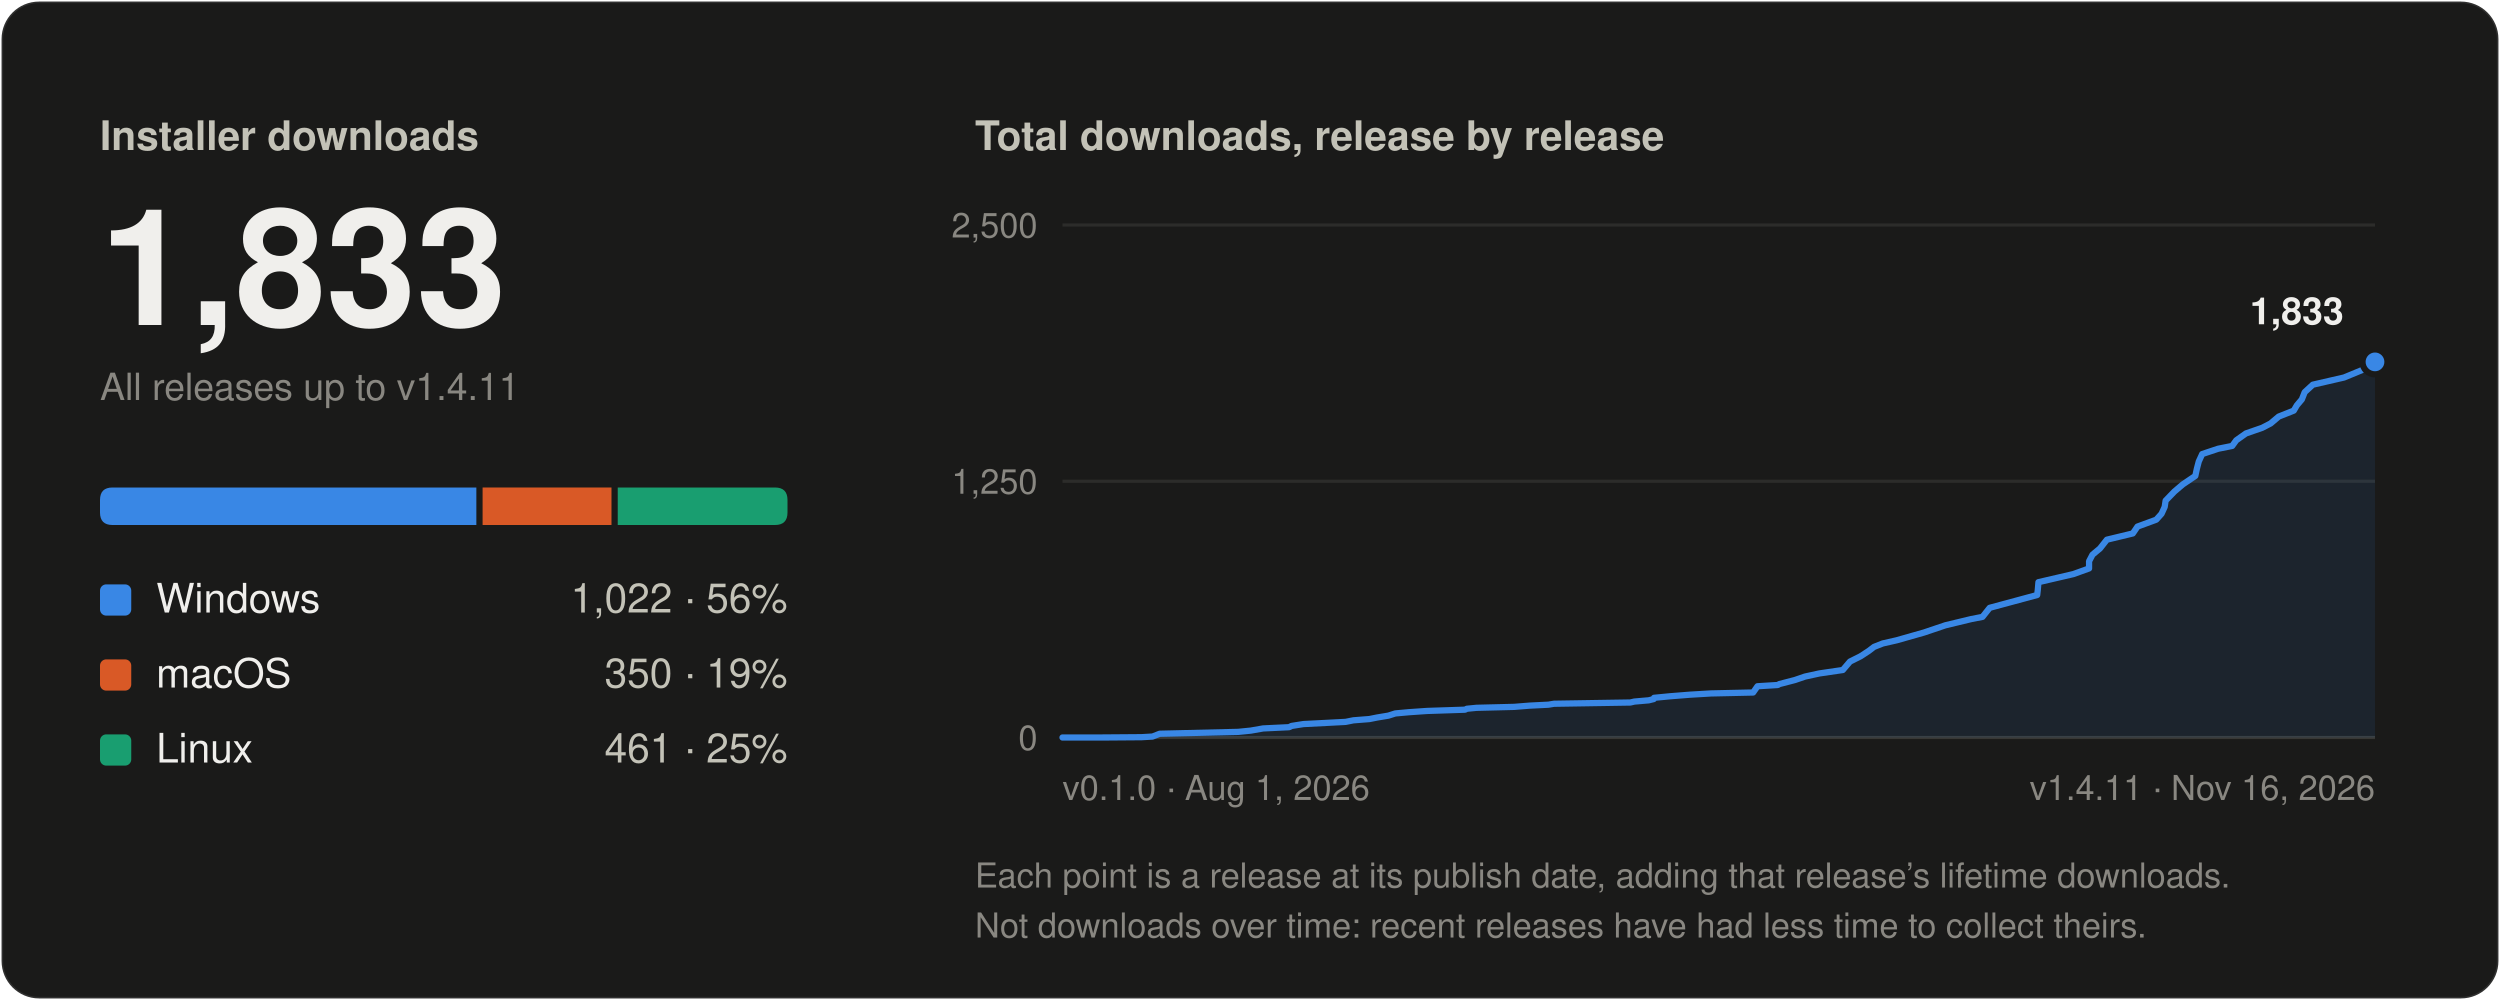
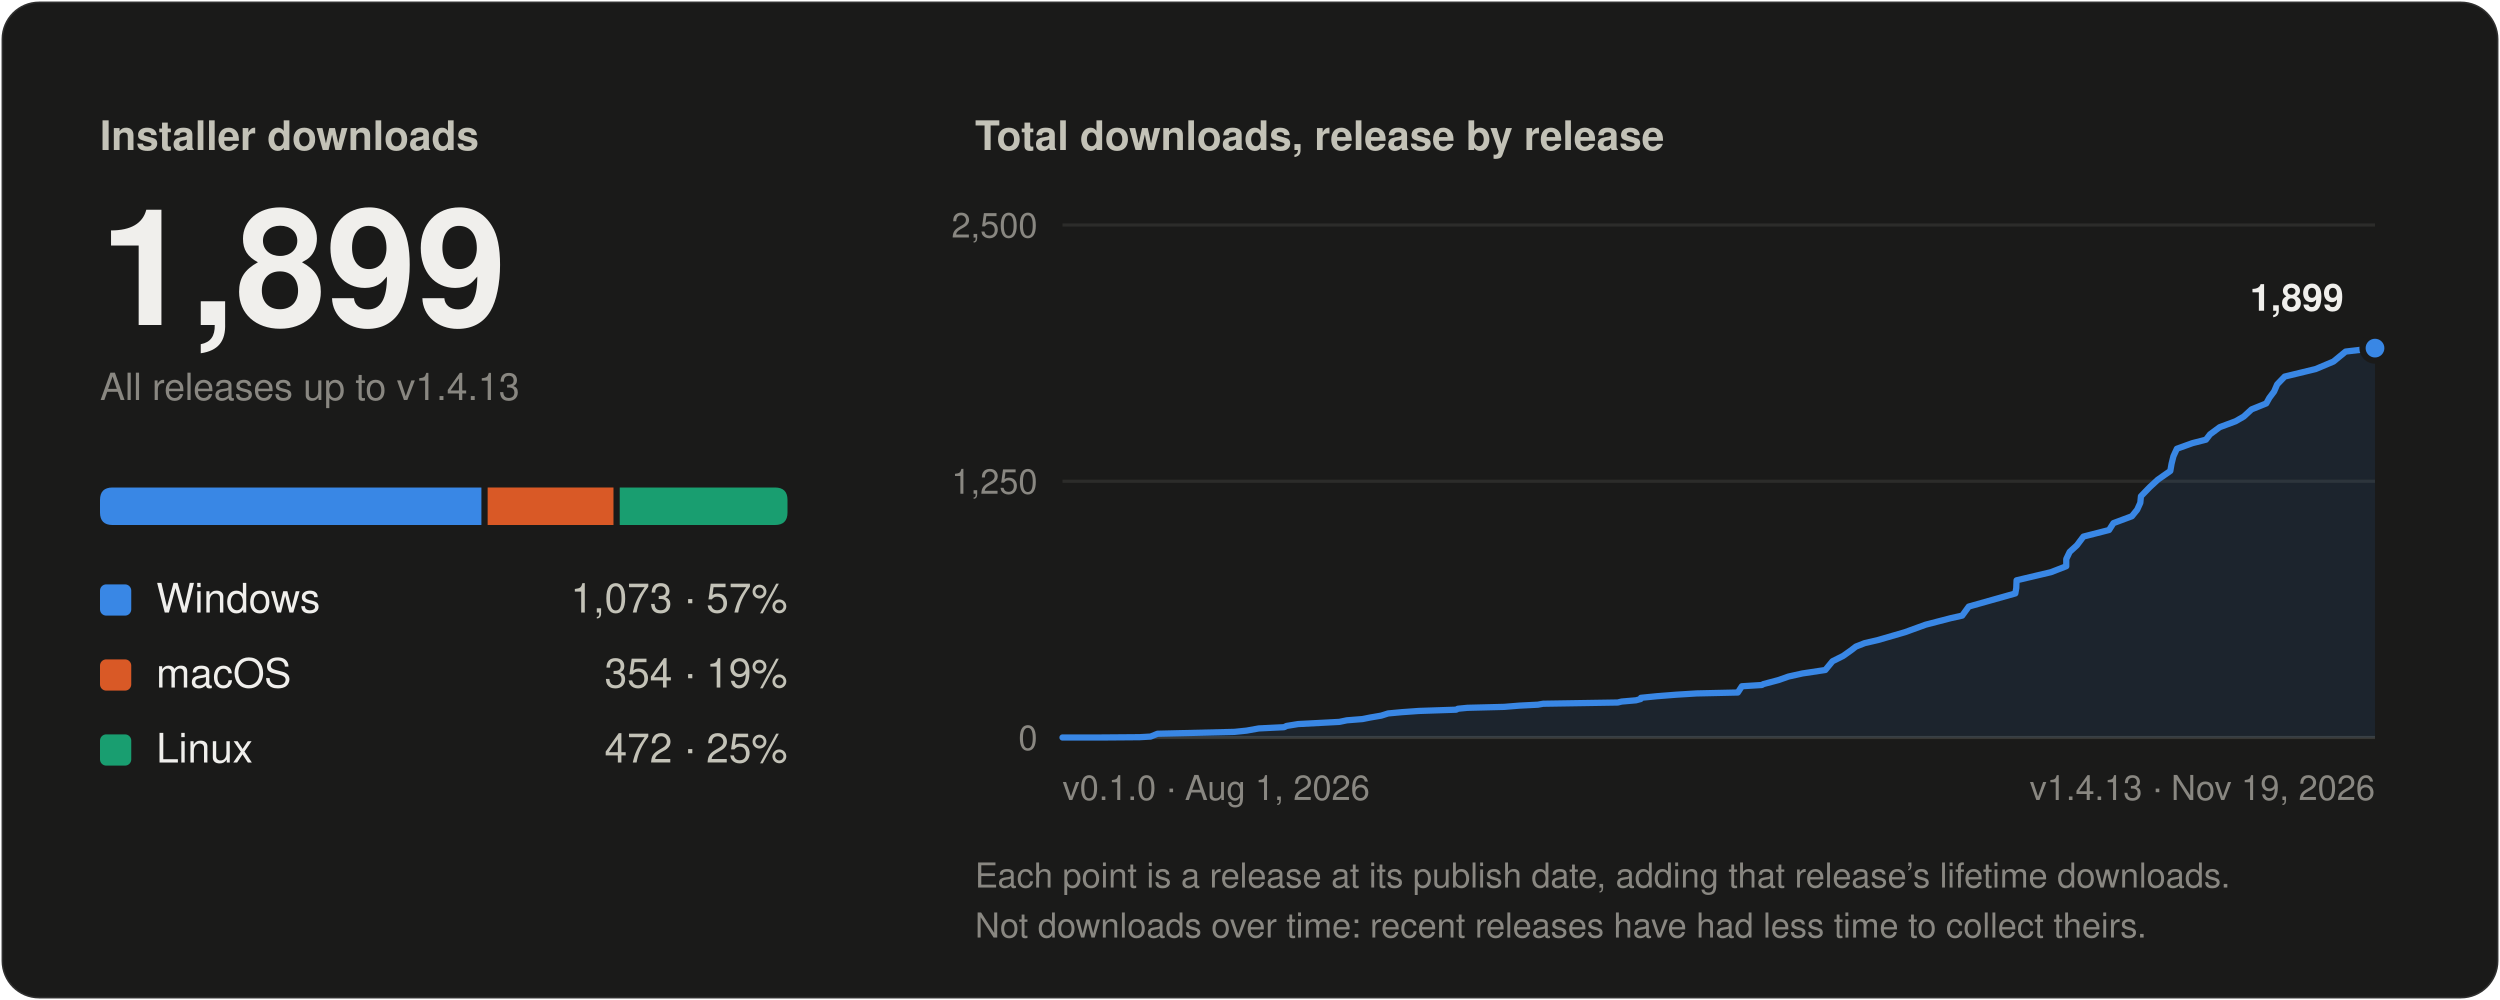
<svg xmlns="http://www.w3.org/2000/svg" width="800" height="320" viewBox="0 0 800 320" role="img" font-family="system-ui, -apple-system, &quot;Segoe UI&quot;, Helvetica, Arial, sans-serif">
  <rect x="0.5" y="0.5" width="799" height="319" rx="12" fill="#1a1a19" stroke="rgba(255,255,255,0.10)" />
  <text x="32" y="48" font-size="13" font-weight="600" fill="#c3c2b7" text-anchor="start">Installer downloads</text>
-   <text x="32" y="104" font-size="52" font-weight="700" fill="#f0efec" text-anchor="start">1,833</text>
-   <text x="32" y="128" font-size="12" font-weight="400" fill="#898781" text-anchor="start">All releases up to v1.4.11</text>
-   <path d="M36,156 H152.432 Q152.432,156 152.432,156 V168 Q152.432,168 152.432,168 H36 Q32,168 32,164 V160 Q32,156 36,156 Z" fill="#3987e5" />
-   <path d="M154.432,156 H195.676 Q195.676,156 195.676,156 V168 Q195.676,168 195.676,168 H154.432 Q154.432,168 154.432,168 V156 Q154.432,156 154.432,156 Z" fill="#d95926" />
-   <path d="M197.676,156 H248 Q252,156 252,160 V164 Q252,168 248,168 H197.676 Q197.676,168 197.676,168 V156 Q197.676,156 197.676,156 Z" fill="#199e70" />
+   <text x="32" y="104" font-size="52" font-weight="700" fill="#f0efec" text-anchor="start">1,899</text>
+   <text x="32" y="128" font-size="12" font-weight="400" fill="#898781" text-anchor="start">All releases up to v1.4.13</text>
+   <path d="M36,156 H154.047 Q154.047,156 154.047,156 V168 Q154.047,168 154.047,168 H36 Q32,168 32,164 V160 Q32,156 36,156 Z" fill="#3987e5" />
+   <path d="M156.047,156 H196.313 Q196.313,156 196.313,156 V168 Q196.313,168 196.313,168 H156.047 Q156.047,168 156.047,168 V156 Q156.047,156 156.047,156 Z" fill="#d95926" />
+   <path d="M198.313,156 H248 Q252,156 252,160 V164 Q252,168 248,168 H198.313 Q198.313,168 198.313,168 V156 Q198.313,156 198.313,156 Z" fill="#199e70" />
  <rect x="32" y="187" width="10" height="10" rx="2" fill="#3987e5" />
  <text x="50" y="196" font-size="13" font-weight="400" fill="#f0efec" text-anchor="start">Windows</text>
-   <text x="252" y="196" font-size="13" font-weight="400" fill="#c3c2b7" text-anchor="end">1,022 · 56%</text>
+   <text x="252" y="196" font-size="13" font-weight="400" fill="#c3c2b7" text-anchor="end">1,073 · 57%</text>
  <rect x="32" y="211" width="10" height="10" rx="2" fill="#d95926" />
  <text x="50" y="220" font-size="13" font-weight="400" fill="#f0efec" text-anchor="start">macOS</text>
-   <text x="252" y="220" font-size="13" font-weight="400" fill="#c3c2b7" text-anchor="end">350 · 19%</text>
+   <text x="252" y="220" font-size="13" font-weight="400" fill="#c3c2b7" text-anchor="end">354 · 19%</text>
  <rect x="32" y="235" width="10" height="10" rx="2" fill="#199e70" />
  <text x="50" y="244" font-size="13" font-weight="400" fill="#f0efec" text-anchor="start">Linux</text>
-   <text x="252" y="244" font-size="13" font-weight="400" fill="#c3c2b7" text-anchor="end">461 · 25%</text>
+   <text x="252" y="244" font-size="13" font-weight="400" fill="#c3c2b7" text-anchor="end">472 · 25%</text>
  <text x="312" y="48" font-size="13" font-weight="600" fill="#c3c2b7" text-anchor="start">Total downloads, release by release</text>
  <line x1="340" x2="760" y1="236" y2="236" stroke="#383835" stroke-width="1" />
  <text x="332" y="240" font-size="11" font-weight="400" fill="#898781" text-anchor="end">0</text>
  <line x1="340" x2="760" y1="154" y2="154" stroke="#2c2c2a" stroke-width="1" />
  <text x="332" y="158" font-size="11" font-weight="400" fill="#898781" text-anchor="end">1,250</text>
  <line x1="340" x2="760" y1="72" y2="72" stroke="#2c2c2a" stroke-width="1" />
  <text x="332" y="76" font-size="11" font-weight="400" fill="#898781" text-anchor="end">2,500</text>
-   <path d="M340.0,236.0 L340.0,236.0 L344.0,236.0 L352.0,236.0 L352.5,236.0 L365.3,235.9 L368.8,235.7 L371.1,234.8 L396.2,234.2 L400.2,233.8 L404.2,233.1 L412.5,232.7 L413.3,232.3 L417.1,231.7 L424.9,231.3 L430.6,231.0 L433.1,230.5 L438.2,230.1 L440.7,229.6 L444.3,229.0 L446.5,228.3 L450.9,227.9 L456.7,227.5 L468.8,227.1 L469.4,226.8 L472.5,226.5 L484.5,226.2 L489.5,225.8 L495.5,225.5 L497.3,225.2 L521.7,224.8 L523.0,224.5 L527.6,224.1 L529.2,223.7 L529.3,223.3 L534.5,222.8 L540.8,222.3 L547.5,221.9 L561.0,221.6 L562.4,219.6 L568.9,219.2 L569.4,218.9 L574.4,217.6 L577.6,216.5 L582.2,215.5 L589.7,214.4 L592.0,211.7 L595.4,210.0 L598.0,208.3 L599.7,207.0 L602.5,205.9 L606.9,204.9 L615.7,202.4 L622.5,200.1 L630.8,198.1 L634.4,197.4 L636.7,194.5 L651.9,190.4 L652.1,188.7 L652.3,186.3 L663.5,183.7 L668.5,181.9 L668.5,179.6 L669.6,177.5 L672.0,175.5 L674.2,172.7 L682.5,170.7 L684.0,168.5 L690.0,166.3 L691.7,164.4 L692.7,162.2 L693.0,160.2 L695.8,157.3 L698.5,155.0 L702.5,152.3 L703.0,150.0 L703.6,147.7 L704.7,145.3 L709.8,143.6 L714.3,142.7 L715.6,140.9 L718.7,138.7 L723.9,136.9 L726.6,135.5 L729.2,133.3 L734.0,131.4 L735.0,129.7 L736.6,127.8 L737.5,125.5 L740.1,123.1 L750.1,120.8 L755.9,118.4 L760.0,115.8 L760.0,236 L340.0,236 Z" fill="#3987e5" fill-opacity="0.1" />
-   <path d="M340.0,236.0 L340.0,236.0 L344.0,236.0 L352.0,236.0 L352.5,236.0 L365.3,235.9 L368.8,235.7 L371.1,234.8 L396.2,234.2 L400.2,233.8 L404.2,233.1 L412.5,232.7 L413.3,232.3 L417.1,231.7 L424.9,231.3 L430.6,231.0 L433.1,230.5 L438.2,230.1 L440.7,229.6 L444.3,229.0 L446.5,228.3 L450.9,227.9 L456.7,227.5 L468.8,227.1 L469.4,226.8 L472.5,226.5 L484.5,226.2 L489.5,225.8 L495.5,225.5 L497.3,225.2 L521.7,224.8 L523.0,224.5 L527.6,224.1 L529.2,223.7 L529.3,223.3 L534.5,222.8 L540.8,222.3 L547.5,221.9 L561.0,221.6 L562.4,219.6 L568.9,219.2 L569.4,218.9 L574.4,217.6 L577.6,216.5 L582.2,215.5 L589.7,214.4 L592.0,211.7 L595.4,210.0 L598.0,208.3 L599.7,207.0 L602.5,205.9 L606.9,204.9 L615.7,202.4 L622.5,200.1 L630.8,198.1 L634.4,197.4 L636.7,194.5 L651.9,190.4 L652.1,188.7 L652.3,186.3 L663.5,183.7 L668.5,181.9 L668.5,179.6 L669.6,177.5 L672.0,175.5 L674.2,172.7 L682.5,170.7 L684.0,168.5 L690.0,166.3 L691.7,164.4 L692.7,162.2 L693.0,160.2 L695.8,157.3 L698.5,155.0 L702.5,152.3 L703.0,150.0 L703.6,147.7 L704.7,145.3 L709.8,143.6 L714.3,142.7 L715.6,140.9 L718.7,138.7 L723.9,136.9 L726.6,135.5 L729.2,133.3 L734.0,131.4 L735.0,129.7 L736.6,127.8 L737.5,125.5 L740.1,123.1 L750.1,120.8 L755.9,118.4 L760.0,115.8" fill="none" stroke="#3987e5" stroke-width="2" stroke-linejoin="round" stroke-linecap="round" />
-   <circle cx="760.0" cy="115.8" r="4" fill="#3987e5" stroke="#1a1a19" stroke-width="2" />
-   <text x="750" y="103.755" font-size="12" font-weight="600" fill="#f0efec" text-anchor="end">1,833</text>
+   <path d="M340.0,236.0 L340.0,236.0 L343.9,236.0 L351.7,236.0 L352.2,236.0 L364.7,235.9 L368.2,235.7 L370.4,234.8 L395.0,234.2 L398.9,233.8 L402.8,233.1 L410.9,232.7 L411.7,232.3 L415.4,231.7 L423.0,231.3 L428.6,231.0 L431.0,230.5 L436.0,230.1 L438.5,229.6 L442.0,229.0 L444.2,228.3 L448.5,227.9 L454.1,227.5 L466.0,227.1 L466.5,226.8 L469.6,226.5 L481.3,226.2 L486.2,225.8 L492.1,225.5 L493.8,225.2 L517.7,224.8 L518.9,224.5 L523.5,224.1 L525.0,223.7 L525.1,223.3 L530.1,222.8 L536.4,222.3 L542.9,221.9 L556.1,221.6 L557.4,219.6 L563.8,219.2 L564.3,218.9 L569.2,217.6 L572.3,216.5 L576.8,215.5 L584.1,214.4 L586.4,211.6 L589.8,209.9 L592.2,208.2 L593.9,206.9 L596.7,205.8 L601.0,204.8 L609.6,202.3 L616.2,199.9 L624.3,197.8 L627.9,197.0 L630.0,194.1 L644.9,189.9 L645.2,188.2 L645.3,185.7 L656.3,183.1 L661.2,181.2 L661.2,178.9 L662.3,176.6 L664.6,174.5 L666.7,171.7 L674.9,169.6 L676.3,167.4 L682.2,165.2 L683.9,163.1 L684.9,160.9 L685.1,158.8 L687.9,155.9 L690.5,153.5 L694.5,150.7 L694.9,148.4 L695.5,146.0 L696.6,143.6 L701.6,141.8 L705.9,140.7 L707.2,139.0 L710.3,136.7 L715.4,134.8 L718.0,133.3 L720.5,131.0 L725.2,129.1 L726.2,127.3 L727.7,125.3 L728.7,123.0 L731.1,120.5 L741.0,118.1 L746.7,115.7 L750.6,112.5 L760.0,111.4 L760.0,236 L340.0,236 Z" fill="#3987e5" fill-opacity="0.1" />
+   <path d="M340.0,236.0 L340.0,236.0 L343.9,236.0 L351.7,236.0 L352.2,236.0 L364.7,235.9 L368.2,235.7 L370.4,234.8 L395.0,234.2 L398.9,233.8 L402.8,233.1 L410.9,232.7 L411.7,232.3 L415.4,231.7 L423.0,231.3 L428.6,231.0 L431.0,230.5 L436.0,230.1 L438.5,229.6 L442.0,229.0 L444.2,228.3 L448.5,227.9 L454.1,227.5 L466.0,227.1 L466.5,226.8 L469.6,226.5 L481.3,226.2 L486.2,225.8 L492.1,225.5 L493.8,225.2 L517.7,224.8 L518.9,224.5 L523.5,224.1 L525.0,223.7 L525.1,223.3 L530.1,222.8 L536.4,222.3 L542.9,221.9 L556.1,221.6 L557.4,219.6 L563.8,219.2 L564.3,218.9 L569.2,217.6 L572.3,216.5 L576.8,215.5 L584.1,214.4 L586.4,211.6 L589.8,209.9 L592.2,208.2 L593.9,206.9 L596.7,205.8 L601.0,204.8 L609.6,202.3 L616.2,199.9 L624.3,197.8 L627.9,197.0 L630.0,194.1 L644.9,189.9 L645.2,188.2 L645.3,185.7 L656.3,183.1 L661.2,181.2 L661.2,178.9 L662.3,176.6 L664.6,174.5 L666.7,171.7 L674.9,169.6 L676.3,167.4 L682.2,165.2 L683.9,163.1 L684.9,160.9 L685.1,158.8 L687.9,155.9 L690.5,153.5 L694.5,150.7 L694.9,148.4 L695.5,146.0 L696.6,143.6 L701.6,141.8 L705.9,140.7 L707.2,139.0 L710.3,136.7 L715.4,134.8 L718.0,133.3 L720.5,131.0 L725.2,129.1 L726.2,127.3 L727.7,125.3 L728.7,123.0 L731.1,120.5 L741.0,118.1 L746.7,115.7 L750.6,112.5 L760.0,111.4" fill="none" stroke="#3987e5" stroke-width="2" stroke-linejoin="round" stroke-linecap="round" />
+   <circle cx="760.0" cy="111.4" r="4" fill="#3987e5" stroke="#1a1a19" stroke-width="2" />
+   <text x="750" y="99.426" font-size="12" font-weight="600" fill="#f0efec" text-anchor="end">1,899</text>
  <text x="340" y="256" font-size="11" font-weight="400" fill="#898781" text-anchor="start">v0.1.0 · Aug 1, 2026</text>
-   <text x="760" y="256" font-size="11" font-weight="400" fill="#898781" text-anchor="end">v1.4.11 · Nov 16, 2026</text>
+   <text x="760" y="256" font-size="11" font-weight="400" fill="#898781" text-anchor="end">v1.4.13 · Nov 19, 2026</text>
  <text x="312" y="284" font-size="11" font-weight="400" fill="#898781" text-anchor="start">Each point is a release at its publish date, adding that release’s lifetime downloads.</text>
  <text x="312" y="300" font-size="11" font-weight="400" fill="#898781" text-anchor="start">Not downloads over time: recent releases have had less time to collect theirs.</text>
</svg>
